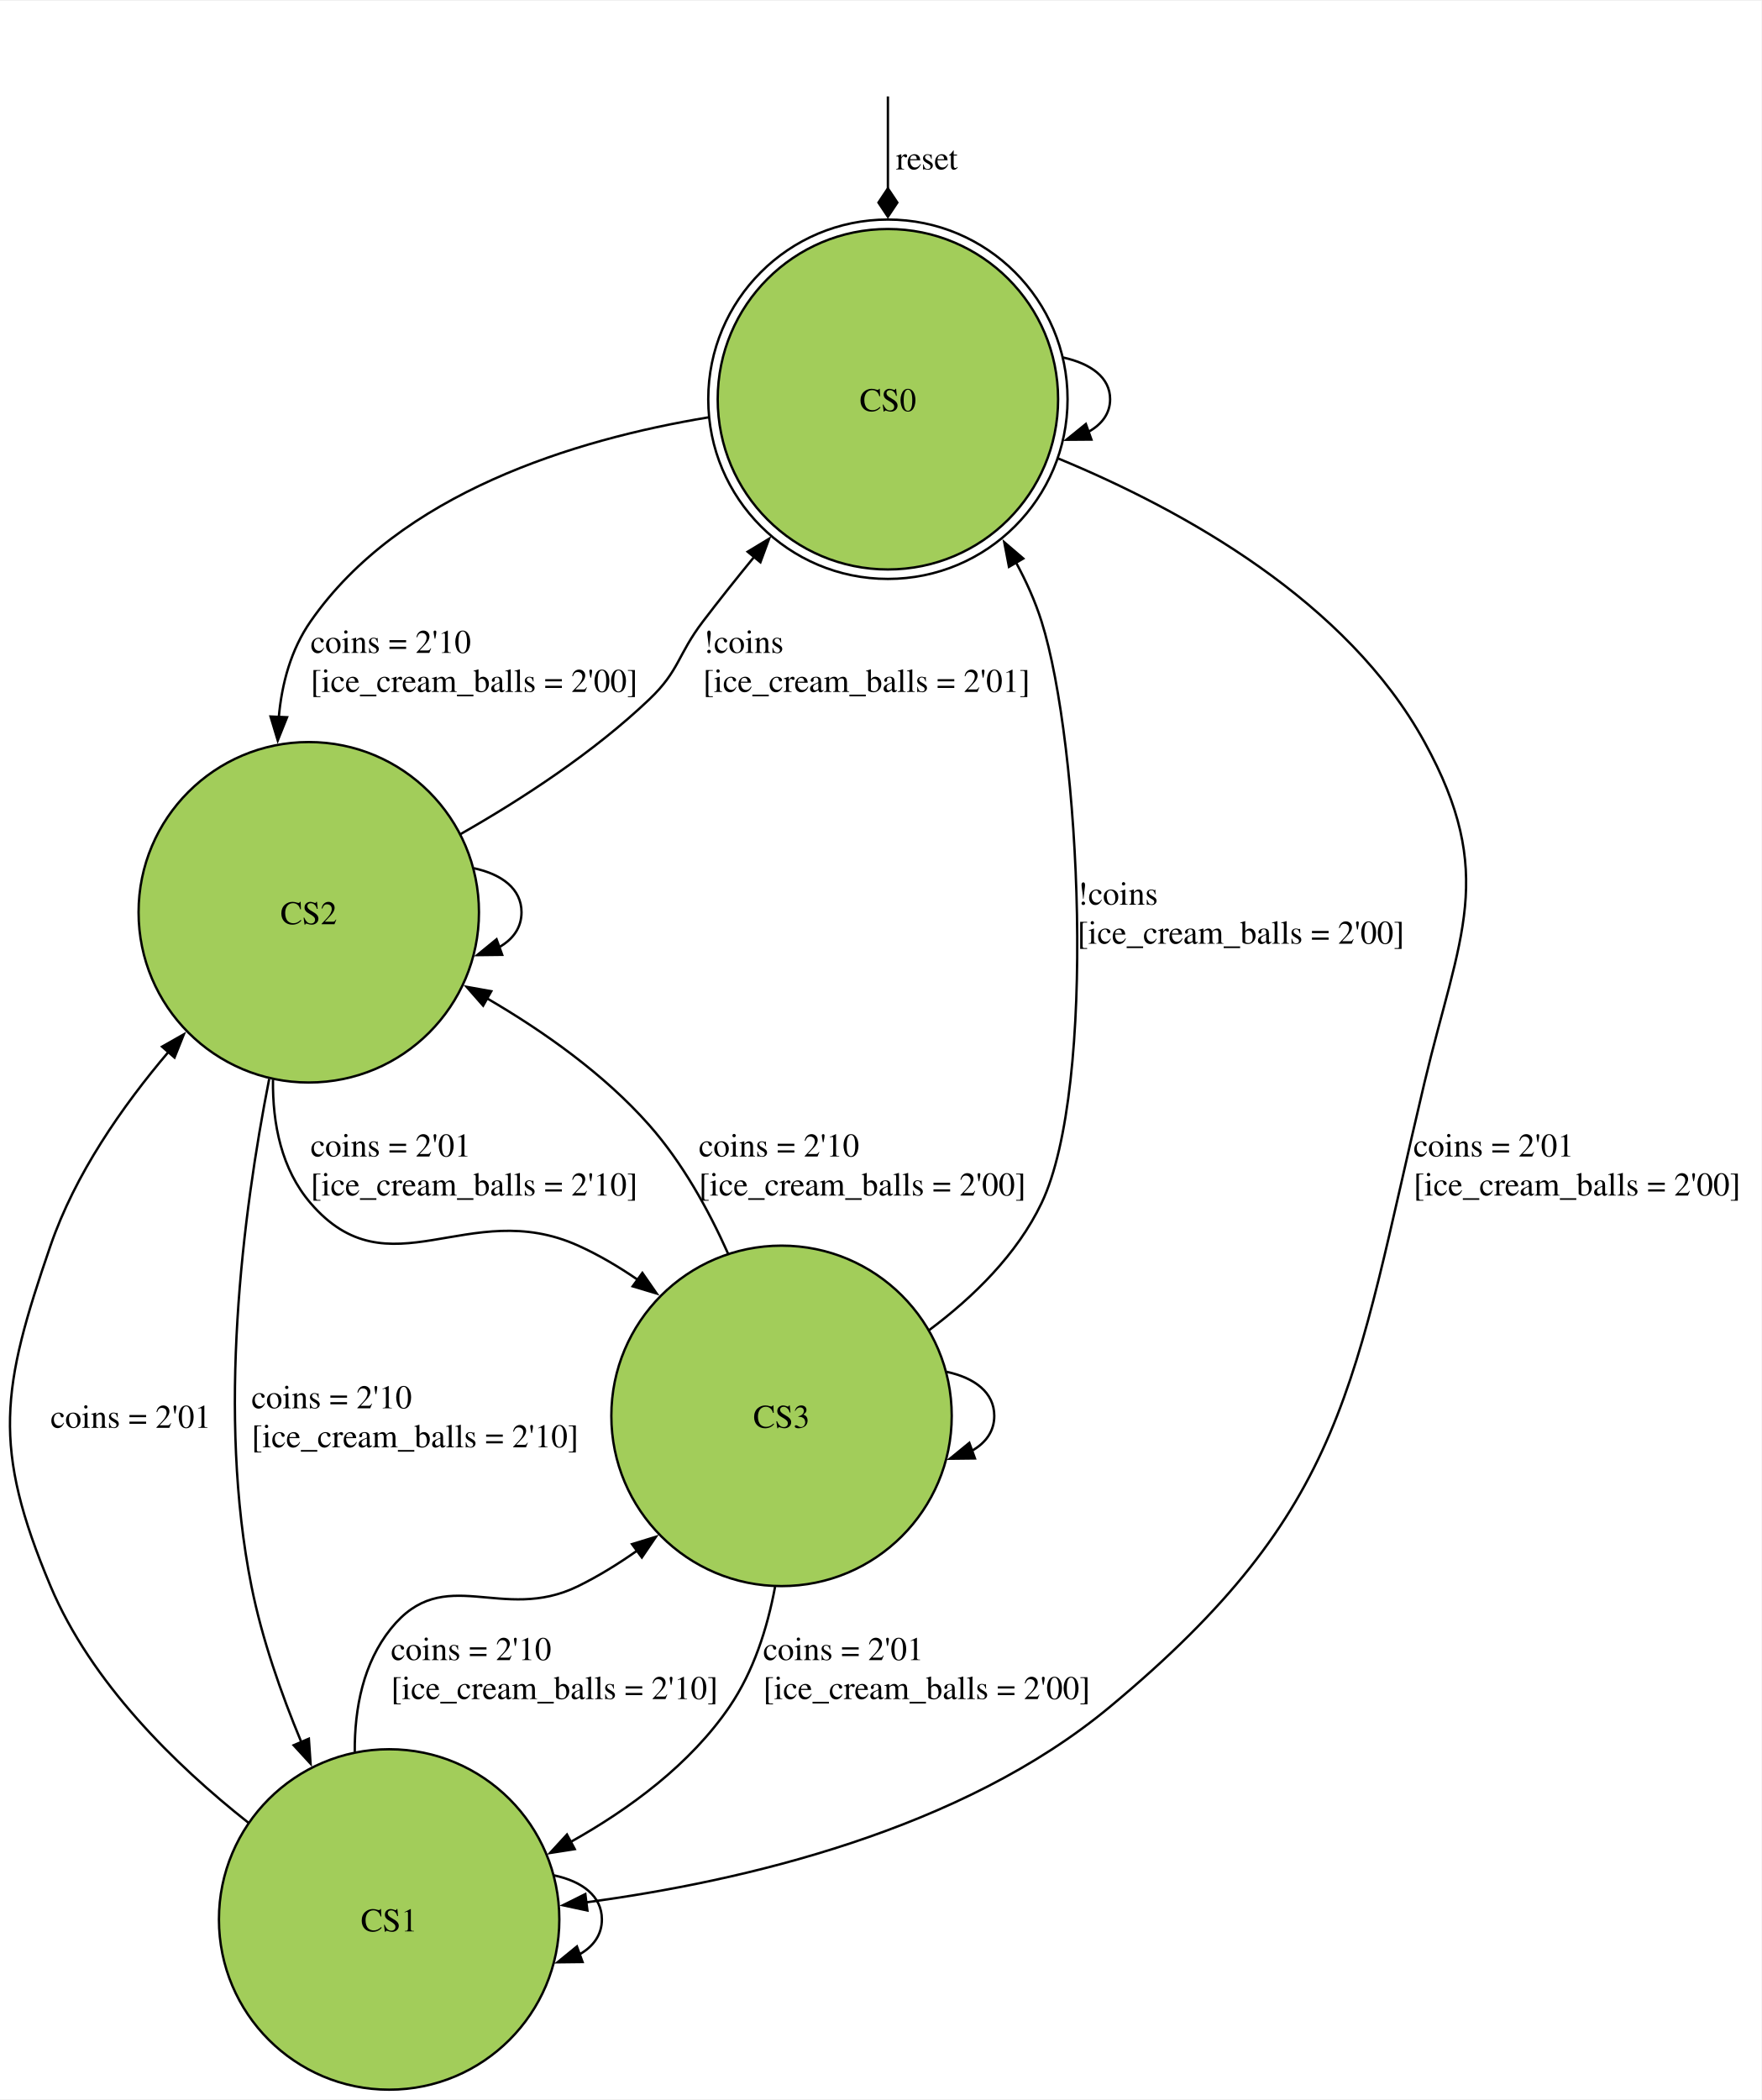
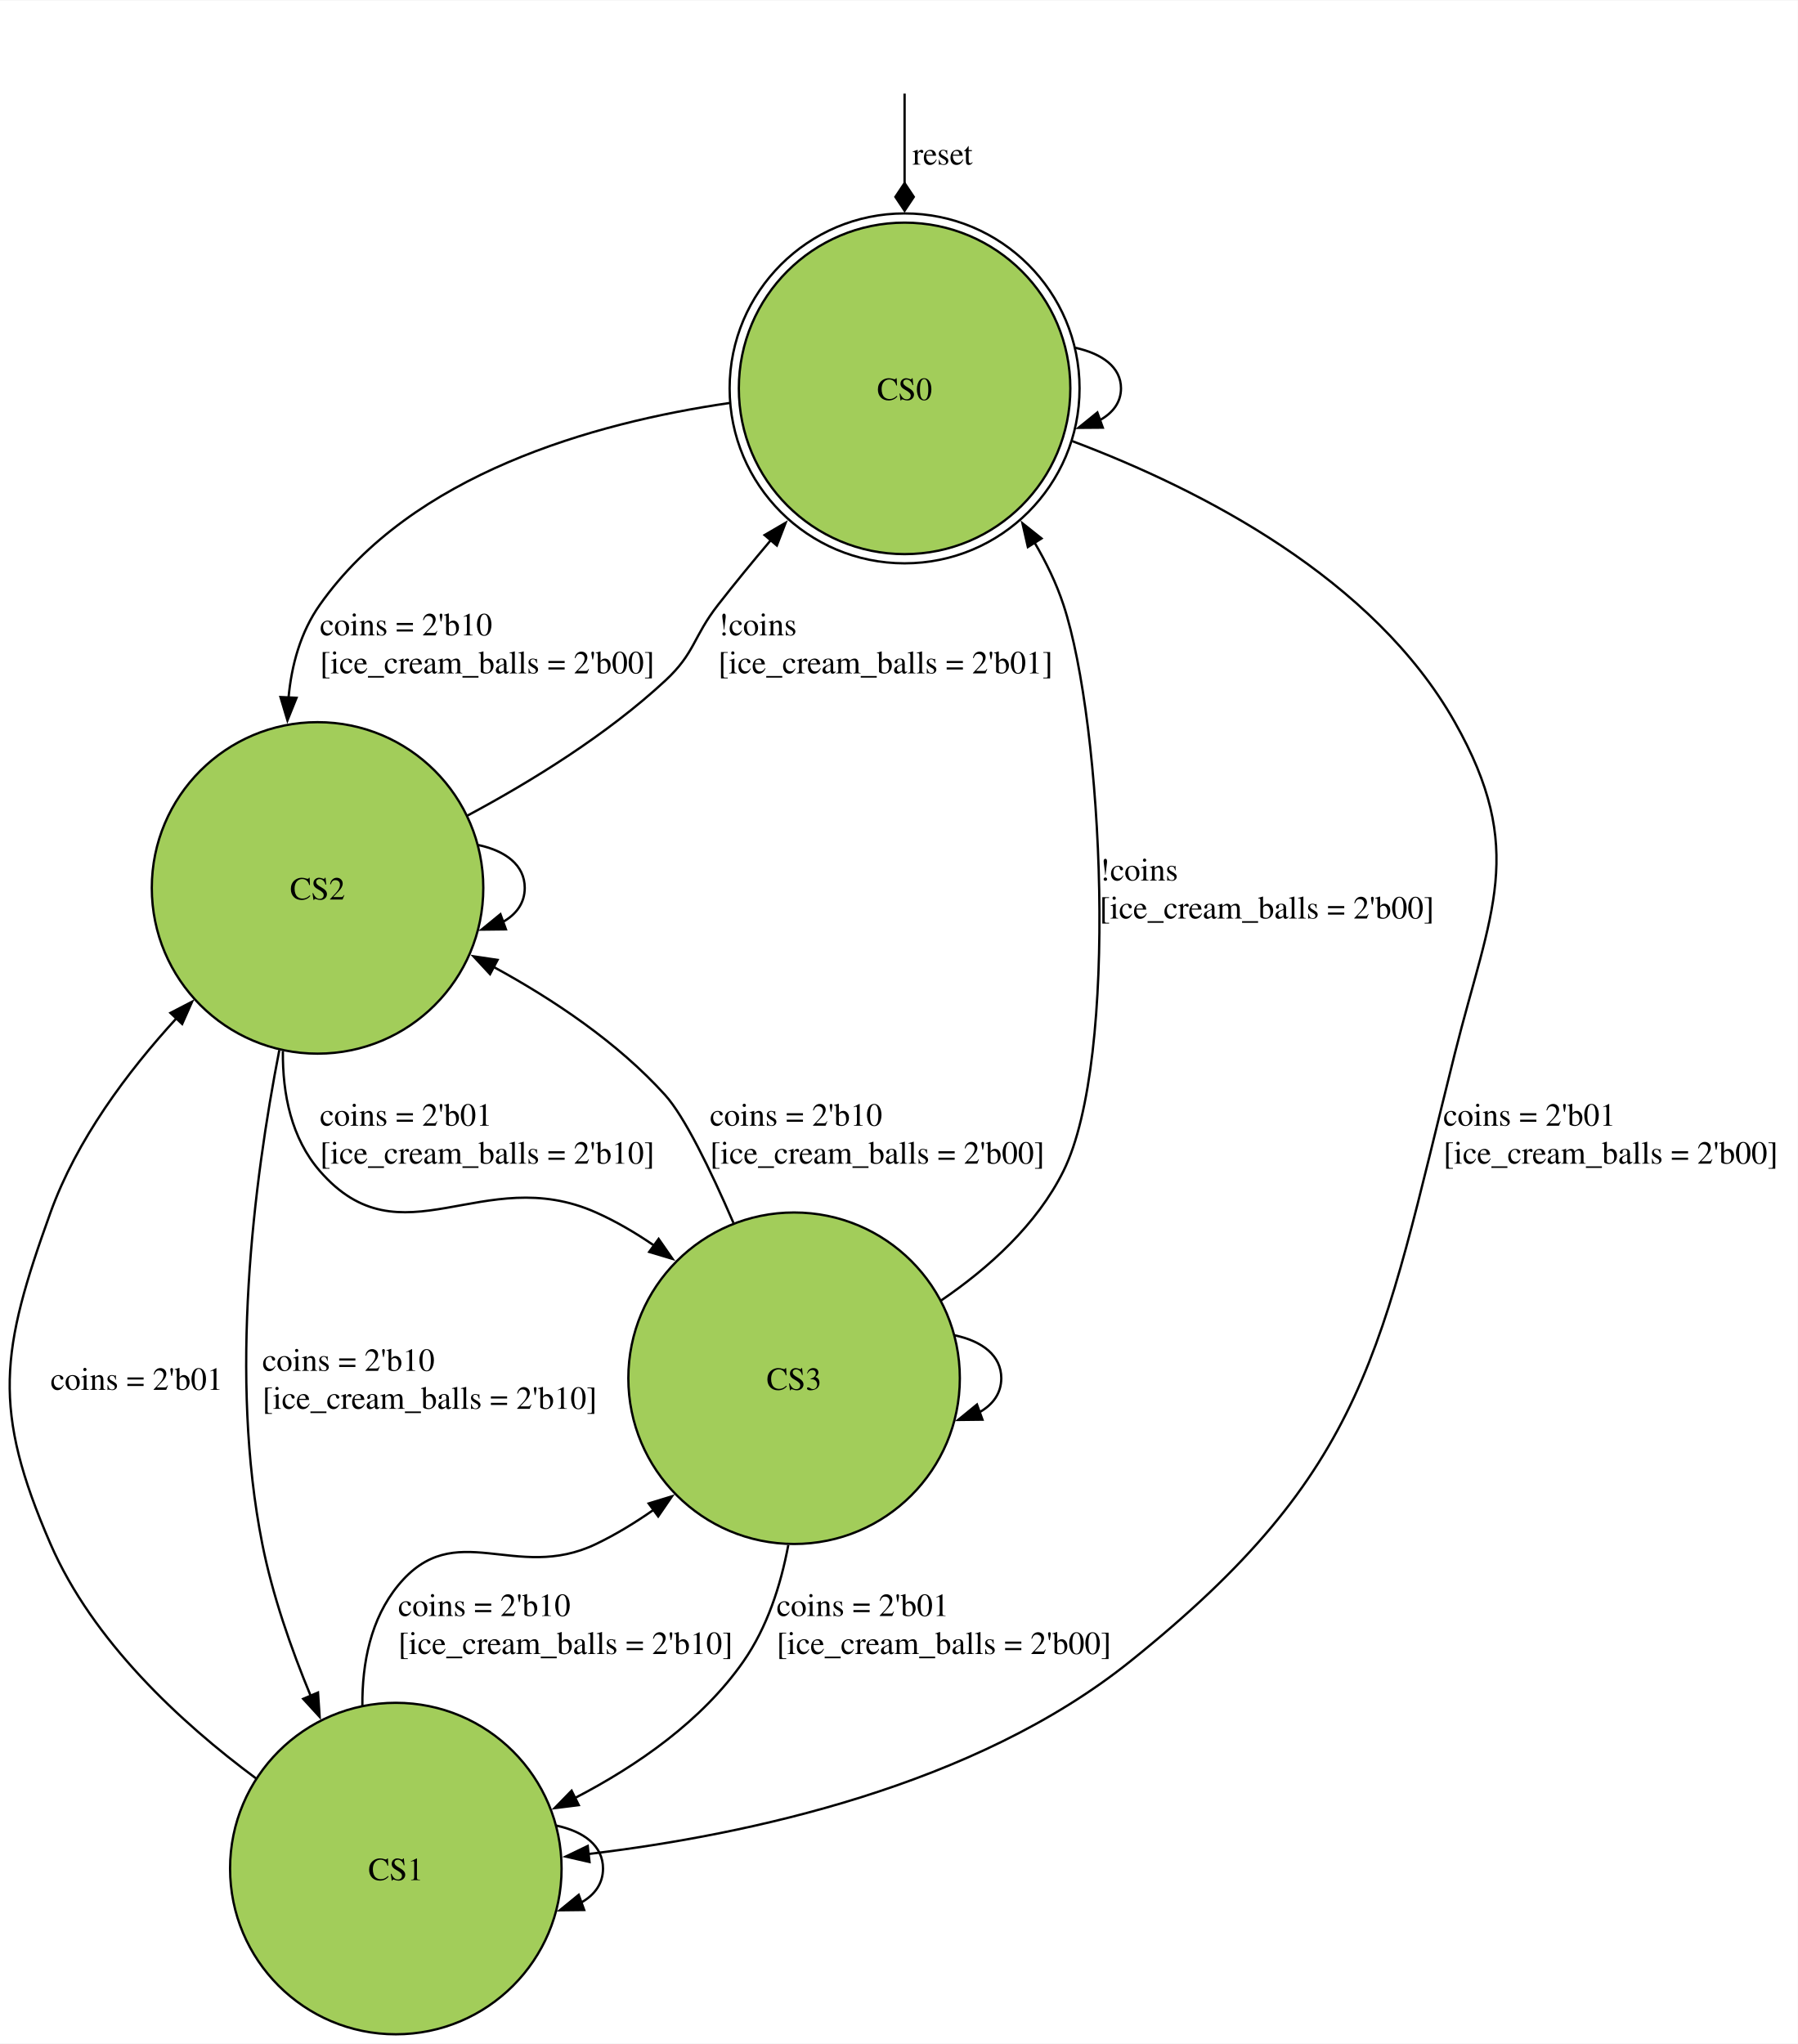
- <svg xmlns="http://www.w3.org/2000/svg" width="745pt" height="888pt" viewBox="0.00 0.00 745.19 887.50">
+ <svg xmlns="http://www.w3.org/2000/svg" width="781pt" height="888pt" viewBox="0.00 0.00 780.94 887.50">
  <g id="graph0" class="graph" transform="scale(1 1) rotate(0) translate(4 883.5)">
-     <polygon fill="white" stroke="none" points="-4,4 -4,-883.5 741.19,-883.5 741.19,4 -4,4" />
+     <polygon fill="white" stroke="none" points="-4,4 -4,-883.5 776.94,-883.5 776.94,4 -4,4" />
    <g id="node2" class="node">
-       <ellipse fill="#a2cd5a" stroke="black" cx="371.62" cy="-715" rx="72" ry="72" />
-       <ellipse fill="none" stroke="black" cx="371.62" cy="-715" rx="76" ry="76" />
-       <text text-anchor="middle" x="371.62" y="-709.95" font-family="Times,serif" font-size="14.00">CS0</text>
+       <ellipse fill="#a2cd5a" stroke="black" cx="388.94" cy="-715" rx="72" ry="72" />
+       <ellipse fill="none" stroke="black" cx="388.94" cy="-715" rx="76" ry="76" />
+       <text text-anchor="middle" x="388.94" y="-709.95" font-family="Times,serif" font-size="14.00">CS0</text>
    </g>
    <g id="edge1" class="edge">
-       <path fill="none" stroke="black" d="M371.62,-843.07C371.62,-832.75 371.62,-818.81 371.62,-803.93" />
-       <polygon fill="black" stroke="black" points="371.62,-804.18 367.62,-798.18 371.62,-792.18 375.62,-798.18 371.62,-804.18" />
-       <text text-anchor="middle" x="388.12" y="-812.2" font-family="Times,serif" font-size="14.00">  reset</text>
+       <path fill="none" stroke="black" d="M388.94,-843.07C388.94,-832.75 388.94,-818.81 388.94,-803.93" />
+       <polygon fill="black" stroke="black" points="388.94,-804.18 384.94,-798.18 388.94,-792.18 392.94,-798.18 388.94,-804.18" />
+       <text text-anchor="middle" x="405.44" y="-812.2" font-family="Times,serif" font-size="14.00">  reset</text>
    </g>
    <g id="edge2" class="edge">
-       <path fill="none" stroke="black" d="M445.7,-732.66C457.53,-730.07 465.62,-724.19 465.62,-715 465.62,-708.97 462.13,-704.36 456.4,-701.18" />
-       <polygon fill="black" stroke="black" points="457.72,-697.94 447.13,-697.86 455.36,-704.53 457.72,-697.94" />
+       <path fill="none" stroke="black" d="M463.02,-732.66C474.85,-730.07 482.94,-724.19 482.94,-715 482.94,-708.97 479.46,-704.36 473.72,-701.18" />
+       <polygon fill="black" stroke="black" points="475.04,-697.94 464.45,-697.86 472.68,-704.53 475.04,-697.94" />
    </g>
    <g id="node3" class="node">
-       <ellipse fill="#a2cd5a" stroke="black" cx="126.62" cy="-498" rx="72" ry="72" />
-       <text text-anchor="middle" x="126.62" y="-492.95" font-family="Times,serif" font-size="14.00">CS2</text>
+       <ellipse fill="#a2cd5a" stroke="black" cx="133.94" cy="-498" rx="72" ry="72" />
+       <text text-anchor="middle" x="133.94" y="-492.95" font-family="Times,serif" font-size="14.00">CS2</text>
    </g>
    <g id="edge3" class="edge">
-       <path fill="none" stroke="black" d="M295.71,-707.34C239.01,-697.95 165.07,-675.34 127.37,-621 119.09,-609.07 115.2,-594.79 113.92,-580.27" />
-       <polygon fill="black" stroke="black" points="117.44,-580.5 113.5,-570.66 110.45,-580.8 117.44,-580.5" />
-       <text text-anchor="start" x="127.37" y="-607.7" font-family="Times,serif" font-size="14.00">  coins = 2'10</text>
-       <text text-anchor="start" x="127.37" y="-591.2" font-family="Times,serif" font-size="14.00">  [ice_cream_balls = 2'00]</text>
+       <path fill="none" stroke="black" d="M312.84,-708.64C253.62,-700.01 174.98,-677.81 134.94,-621 126.58,-609.14 122.62,-594.88 121.31,-580.36" />
+       <polygon fill="black" stroke="black" points="124.82,-580.59 120.86,-570.76 117.83,-580.91 124.82,-580.59" />
+       <text text-anchor="start" x="134.94" y="-607.7" font-family="Times,serif" font-size="14.00">  coins = 2'b10</text>
+       <text text-anchor="start" x="134.94" y="-591.2" font-family="Times,serif" font-size="14.00">  [ice_cream_balls = 2'b00]</text>
    </g>
    <g id="node4" class="node">
-       <ellipse fill="#a2cd5a" stroke="black" cx="160.62" cy="-72" rx="72" ry="72" />
-       <text text-anchor="middle" x="160.62" y="-66.95" font-family="Times,serif" font-size="14.00">CS1</text>
+       <ellipse fill="#a2cd5a" stroke="black" cx="167.94" cy="-72" rx="72" ry="72" />
+       <text text-anchor="middle" x="167.94" y="-66.95" font-family="Times,serif" font-size="14.00">CS1</text>
    </g>
    <g id="edge4" class="edge">
-       <path fill="none" stroke="black" d="M443.7,-689.93C497.05,-667.88 565.9,-629.5 598.62,-570 629.46,-513.92 613.42,-488.27 598.62,-426 568.24,-298.18 566.61,-246.04 465.62,-162 402.79,-109.72 310.51,-88.14 243.92,-79.24" />
-       <polygon fill="black" stroke="black" points="244.5,-75.79 234.14,-78.01 243.62,-82.73 244.5,-75.79" />
-       <text text-anchor="start" x="593.94" y="-394.7" font-family="Times,serif" font-size="14.00">  coins = 2'01</text>
-       <text text-anchor="start" x="593.94" y="-378.2" font-family="Times,serif" font-size="14.00">  [ice_cream_balls = 2'00]</text>
+       <path fill="none" stroke="black" d="M461.83,-692.07C518.3,-670.8 592.67,-632.42 627.94,-570 659.42,-514.28 643.48,-488.08 627.94,-426 595.64,-296.96 590.69,-245.24 486.94,-162 419.5,-107.89 321.22,-86.64 251.6,-78.32" />
+       <polygon fill="black" stroke="black" points="252.08,-74.85 241.75,-77.21 251.3,-81.81 252.08,-74.85" />
+       <text text-anchor="start" x="622.94" y="-394.7" font-family="Times,serif" font-size="14.00">  coins = 2'b01</text>
+       <text text-anchor="start" x="622.94" y="-378.2" font-family="Times,serif" font-size="14.00">  [ice_cream_balls = 2'b00]</text>
    </g>
    <g id="edge5" class="edge">
-       <path fill="none" stroke="black" d="M190.85,-531.08C217.31,-546.15 247.2,-565.72 270.62,-588 283.53,-600.28 282.57,-606.83 293.37,-621 300.25,-630.03 307.7,-639.37 315.17,-648.49" />
-       <polygon fill="black" stroke="black" points="312.29,-650.5 321.36,-655.99 317.69,-646.05 312.29,-650.5" />
-       <text text-anchor="start" x="293.37" y="-607.7" font-family="Times,serif" font-size="14.00">  !coins</text>
-       <text text-anchor="start" x="293.37" y="-591.2" font-family="Times,serif" font-size="14.00">  [ice_cream_balls = 2'01]</text>
+       <path fill="none" stroke="black" d="M199.04,-529.41C227.34,-544.55 259.72,-564.63 284.94,-588 298.05,-600.15 296.94,-606.91 307.94,-621 315.2,-630.31 323.09,-639.92 331,-649.27" />
+       <polygon fill="black" stroke="black" points="328.12,-651.28 337.27,-656.62 333.45,-646.74 328.12,-651.28" />
+       <text text-anchor="start" x="307.94" y="-607.7" font-family="Times,serif" font-size="14.00">  !coins</text>
+       <text text-anchor="start" x="307.94" y="-591.2" font-family="Times,serif" font-size="14.00">  [ice_cream_balls = 2'b01]</text>
    </g>
    <g id="edge6" class="edge">
-       <path fill="none" stroke="black" d="M196.43,-516.64C208.36,-514.09 216.62,-507.88 216.62,-498 216.62,-491.52 213.06,-486.61 207.24,-483.29" />
-       <polygon fill="black" stroke="black" points="208.45,-480 197.85,-479.88 206.06,-486.58 208.45,-480" />
+       <path fill="none" stroke="black" d="M203.75,-516.64C215.68,-514.09 223.94,-507.88 223.94,-498 223.94,-491.52 220.38,-486.61 214.57,-483.29" />
+       <polygon fill="black" stroke="black" points="215.77,-480 205.18,-479.88 213.38,-486.58 215.77,-480" />
    </g>
    <g id="edge7" class="edge">
-       <path fill="none" stroke="black" d="M109.88,-427.53C98.51,-369.65 87.93,-285.3 102.37,-213 106.8,-190.81 114.83,-167.73 123.53,-146.86" />
-       <polygon fill="black" stroke="black" points="126.66,-148.45 127.39,-137.88 120.23,-145.69 126.66,-148.45" />
-       <text text-anchor="start" x="102.37" y="-288.2" font-family="Times,serif" font-size="14.00">  coins = 2'10</text>
-       <text text-anchor="start" x="102.37" y="-271.7" font-family="Times,serif" font-size="14.00">  [ice_cream_balls = 2'10]</text>
+       <path fill="none" stroke="black" d="M117.33,-427.53C106.05,-369.65 95.56,-285.31 109.94,-213 114.35,-190.82 122.35,-167.74 131.01,-146.88" />
+       <polygon fill="black" stroke="black" points="134.14,-148.47 134.85,-137.9 127.7,-145.72 134.14,-148.47" />
+       <text text-anchor="start" x="109.94" y="-288.2" font-family="Times,serif" font-size="14.00">  coins = 2'b10</text>
+       <text text-anchor="start" x="109.94" y="-271.7" font-family="Times,serif" font-size="14.00">  [ice_cream_balls = 2'b10]</text>
    </g>
    <g id="node5" class="node">
-       <ellipse fill="#a2cd5a" stroke="black" cx="326.62" cy="-285" rx="72" ry="72" />
-       <text text-anchor="middle" x="326.62" y="-279.95" font-family="Times,serif" font-size="14.00">CS3</text>
+       <ellipse fill="#a2cd5a" stroke="black" cx="340.94" cy="-285" rx="72" ry="72" />
+       <text text-anchor="middle" x="340.94" y="-279.95" font-family="Times,serif" font-size="14.00">CS3</text>
    </g>
    <g id="edge8" class="edge">
-       <path fill="none" stroke="black" d="M111.48,-427.24C111.25,-408.4 115.09,-389.3 127.37,-375 160.58,-336.34 194.16,-377.96 240.62,-357 249.24,-353.11 257.71,-348.11 265.77,-342.58" />
-       <polygon fill="black" stroke="black" points="267.75,-345.46 273.79,-336.76 263.64,-339.8 267.75,-345.46" />
-       <text text-anchor="start" x="127.37" y="-394.7" font-family="Times,serif" font-size="14.00">  coins = 2'01</text>
-       <text text-anchor="start" x="127.37" y="-378.2" font-family="Times,serif" font-size="14.00">  [ice_cream_balls = 2'10]</text>
+       <path fill="none" stroke="black" d="M118.88,-427.16C118.69,-408.32 122.58,-389.23 134.94,-375 170.3,-334.28 205.69,-378.97 254.94,-357 263.58,-353.15 272.06,-348.18 280.12,-342.65" />
+       <polygon fill="black" stroke="black" points="282.1,-345.54 288.15,-336.84 278,-339.87 282.1,-345.54" />
+       <text text-anchor="start" x="134.94" y="-394.7" font-family="Times,serif" font-size="14.00">  coins = 2'b01</text>
+       <text text-anchor="start" x="134.94" y="-378.2" font-family="Times,serif" font-size="14.00">  [ice_cream_balls = 2'b10]</text>
    </g>
    <g id="edge9" class="edge">
-       <path fill="none" stroke="black" d="M101.21,-112.81C69.89,-137.52 34.5,-172.3 17.37,-213 -7.46,-271.99 -3.45,-296.48 17.37,-357 27.73,-387.12 47.52,-415.73 67.44,-439.14" />
-       <polygon fill="black" stroke="black" points="64.56,-441.16 73.78,-446.39 69.83,-436.56 64.56,-441.16" />
-       <text text-anchor="start" x="17.37" y="-279.95" font-family="Times,serif" font-size="14.00">  coins = 2'01</text>
+       <path fill="none" stroke="black" d="M107.34,-111.06C74.2,-135.64 36.26,-170.85 17.94,-213 -7.57,-271.7 -3.76,-296.79 17.94,-357 29.29,-388.48 51.13,-417.89 72.82,-441.55" />
+       <polygon fill="black" stroke="black" points="70.03,-443.69 79.44,-448.57 75.13,-438.89 70.03,-443.69" />
+       <text text-anchor="start" x="17.94" y="-279.95" font-family="Times,serif" font-size="14.00">  coins = 2'b01</text>
    </g>
    <g id="edge10" class="edge">
-       <path fill="none" stroke="black" d="M230.43,-90.64C242.36,-88.09 250.62,-81.88 250.62,-72 250.62,-65.52 247.06,-60.61 241.24,-57.29" />
-       <polygon fill="black" stroke="black" points="242.45,-54 231.85,-53.88 240.06,-60.58 242.45,-54" />
+       <path fill="none" stroke="black" d="M237.75,-90.64C249.68,-88.09 257.94,-81.88 257.94,-72 257.94,-65.52 254.38,-60.61 248.57,-57.29" />
+       <polygon fill="black" stroke="black" points="249.77,-54 239.18,-53.88 247.38,-60.58 249.77,-54" />
    </g>
    <g id="edge11" class="edge">
-       <path fill="none" stroke="black" d="M146.08,-142.89C145.96,-161.51 149.7,-180.47 161.37,-195 183.99,-223.16 208.2,-197.07 240.62,-213 249.11,-217.17 257.5,-222.34 265.5,-227.97" />
-       <polygon fill="black" stroke="black" points="263.37,-230.75 273.5,-233.86 267.53,-225.11 263.37,-230.75" />
-       <text text-anchor="start" x="161.37" y="-181.7" font-family="Times,serif" font-size="14.00">  coins = 2'10</text>
-       <text text-anchor="start" x="161.37" y="-165.2" font-family="Times,serif" font-size="14.00">  [ice_cream_balls = 2'10]</text>
+       <path fill="none" stroke="black" d="M153.41,-142.72C153.28,-161.44 157.06,-180.5 168.94,-195 193.69,-225.21 219.75,-196.08 254.94,-213 263.47,-217.1 271.88,-222.22 279.9,-227.83" />
+       <polygon fill="black" stroke="black" points="277.77,-230.61 287.9,-233.7 281.91,-224.96 277.77,-230.61" />
+       <text text-anchor="start" x="168.94" y="-181.7" font-family="Times,serif" font-size="14.00">  coins = 2'b10</text>
+       <text text-anchor="start" x="168.94" y="-165.2" font-family="Times,serif" font-size="14.00">  [ice_cream_balls = 2'b10]</text>
    </g>
    <g id="edge12" class="edge">
-       <path fill="none" stroke="black" d="M389.04,-321.25C407.89,-335.32 426.3,-353.38 436.62,-375 460.16,-424.34 453.04,-568.86 436.62,-621 433.93,-629.55 430.14,-638 425.73,-646.11" />
-       <polygon fill="black" stroke="black" points="422.84,-644.11 420.84,-654.52 428.89,-647.63 422.84,-644.11" />
-       <text text-anchor="start" x="451.72" y="-501.2" font-family="Times,serif" font-size="14.00">  !coins</text>
-       <text text-anchor="start" x="451.72" y="-484.7" font-family="Times,serif" font-size="14.00">  [ice_cream_balls = 2'00]</text>
+       <path fill="none" stroke="black" d="M404.78,-318.76C425.66,-333 446.44,-351.79 457.94,-375 482.22,-423.98 475.09,-569.09 457.94,-621 454.87,-630.29 450.47,-639.41 445.36,-648.09" />
+       <polygon fill="black" stroke="black" points="442.49,-646.08 440.13,-656.41 448.42,-649.81 442.49,-646.08" />
+       <text text-anchor="start" x="473.59" y="-501.2" font-family="Times,serif" font-size="14.00">  !coins</text>
+       <text text-anchor="start" x="473.59" y="-484.7" font-family="Times,serif" font-size="14.00">  [ice_cream_balls = 2'b00]</text>
    </g>
    <g id="edge13" class="edge">
-       <path fill="none" stroke="black" d="M304.04,-353.54C295.55,-372.54 284.51,-392.28 270.62,-408 251.63,-429.48 226.2,-447.52 202,-461.61" />
-       <polygon fill="black" stroke="black" points="200.39,-458.5 193.4,-466.47 203.83,-464.6 200.39,-458.5" />
-       <text text-anchor="start" x="291.61" y="-394.7" font-family="Times,serif" font-size="14.00">  coins = 2'10</text>
-       <text text-anchor="start" x="291.61" y="-378.2" font-family="Times,serif" font-size="14.00">  [ice_cream_balls = 2'00]</text>
+       <path fill="none" stroke="black" d="M314.6,-352.47C304.45,-375.91 293.3,-398.74 284.94,-408 264.33,-430.83 236.45,-449.51 210.26,-463.76" />
+       <polygon fill="black" stroke="black" points="208.87,-460.53 201.66,-468.29 212.14,-466.72 208.87,-460.53" />
+       <text text-anchor="start" x="304.36" y="-394.7" font-family="Times,serif" font-size="14.00">  coins = 2'b10</text>
+       <text text-anchor="start" x="304.36" y="-378.2" font-family="Times,serif" font-size="14.00">  [ice_cream_balls = 2'b00]</text>
    </g>
    <g id="edge14" class="edge">
-       <path fill="none" stroke="black" d="M323.89,-212.7C320.59,-195 314.73,-176.85 304.62,-162 288.04,-137.66 262.38,-118.74 237.29,-104.72" />
-       <polygon fill="black" stroke="black" points="239.15,-101.75 228.68,-100.11 235.85,-107.92 239.15,-101.75" />
-       <text text-anchor="start" x="318.82" y="-181.7" font-family="Times,serif" font-size="14.00">  coins = 2'01</text>
-       <text text-anchor="start" x="318.82" y="-165.2" font-family="Times,serif" font-size="14.00">  [ice_cream_balls = 2'00]</text>
+       <path fill="none" stroke="black" d="M338.43,-212.56C335.12,-194.85 329.21,-176.75 318.94,-162 300.98,-136.2 272.92,-116.73 245.85,-102.69" />
+       <polygon fill="black" stroke="black" points="247.41,-99.55 236.9,-98.24 244.29,-105.82 247.41,-99.55" />
+       <text text-anchor="start" x="333.32" y="-181.7" font-family="Times,serif" font-size="14.00">  coins = 2'b01</text>
+       <text text-anchor="start" x="333.32" y="-165.2" font-family="Times,serif" font-size="14.00">  [ice_cream_balls = 2'b00]</text>
    </g>
    <g id="edge15" class="edge">
-       <path fill="none" stroke="black" d="M396.43,-303.64C408.36,-301.09 416.62,-294.88 416.62,-285 416.62,-278.52 413.06,-273.61 407.24,-270.29" />
-       <polygon fill="black" stroke="black" points="408.45,-267 397.85,-266.88 406.06,-273.58 408.45,-267" />
+       <path fill="none" stroke="black" d="M410.75,-303.64C422.68,-301.09 430.94,-294.88 430.94,-285 430.94,-278.52 427.38,-273.61 421.57,-270.29" />
+       <polygon fill="black" stroke="black" points="422.77,-267 412.18,-266.88 420.38,-273.58 422.77,-267" />
    </g>
  </g>
</svg>
